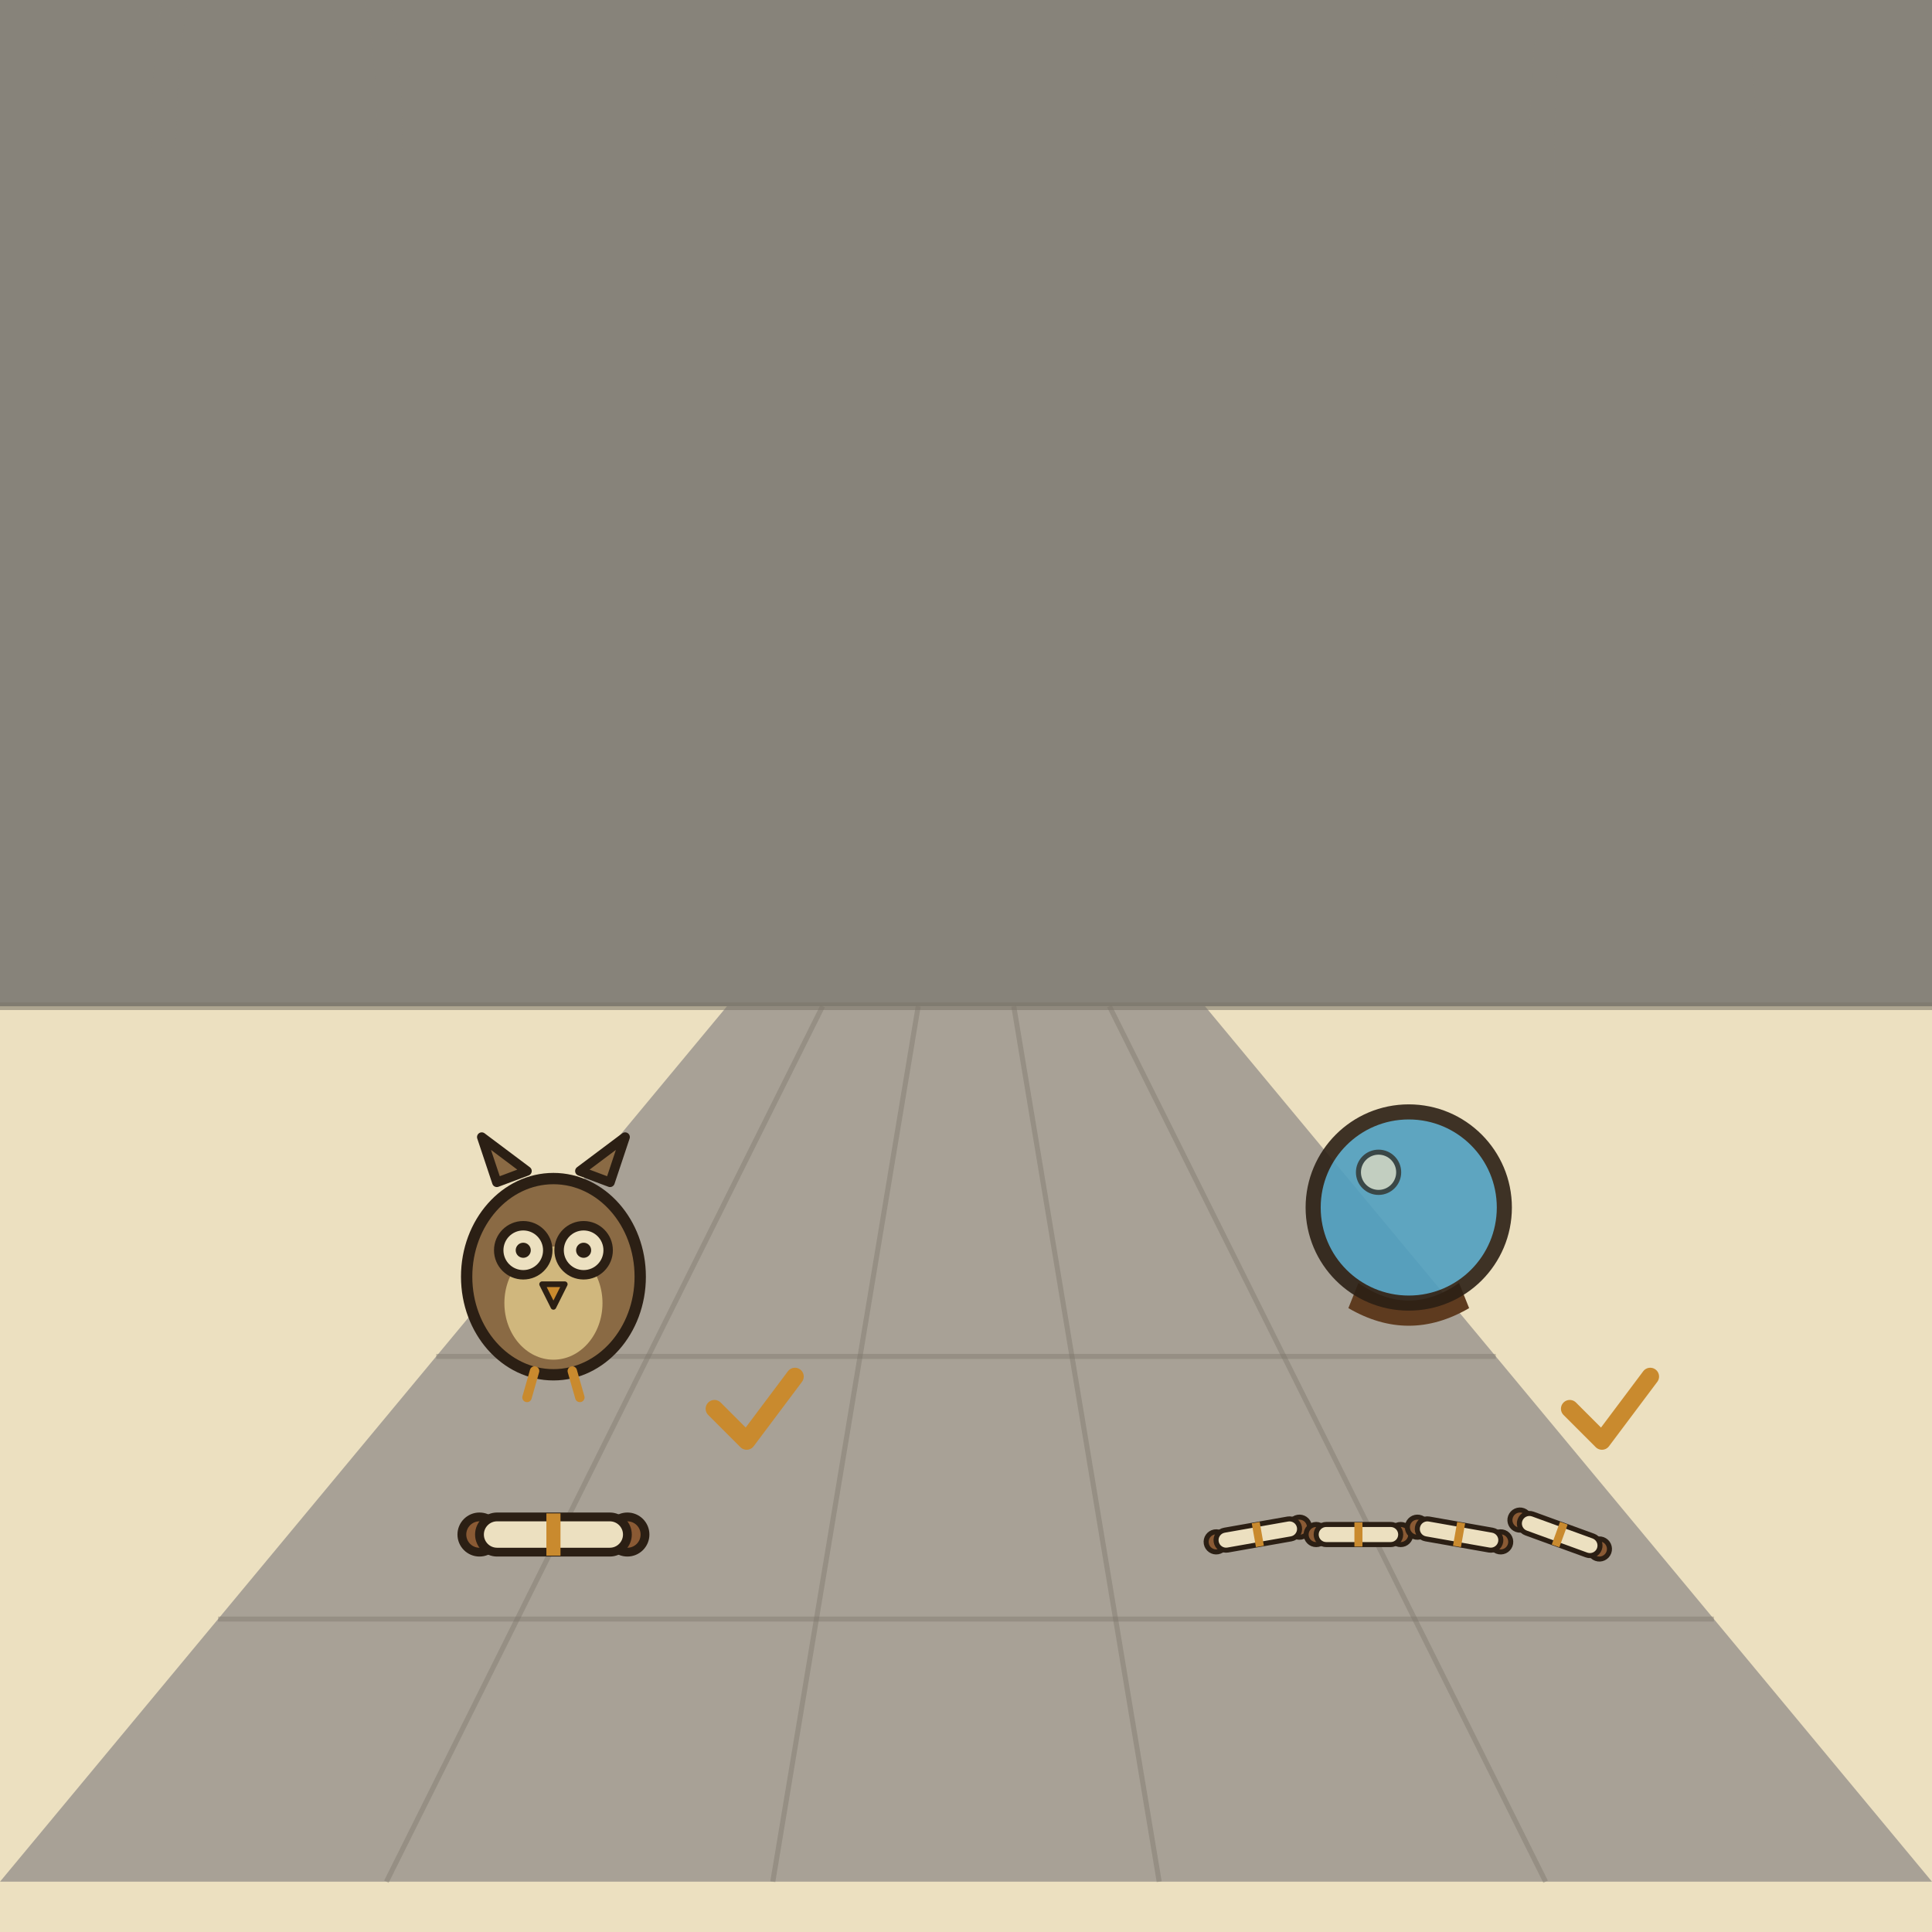
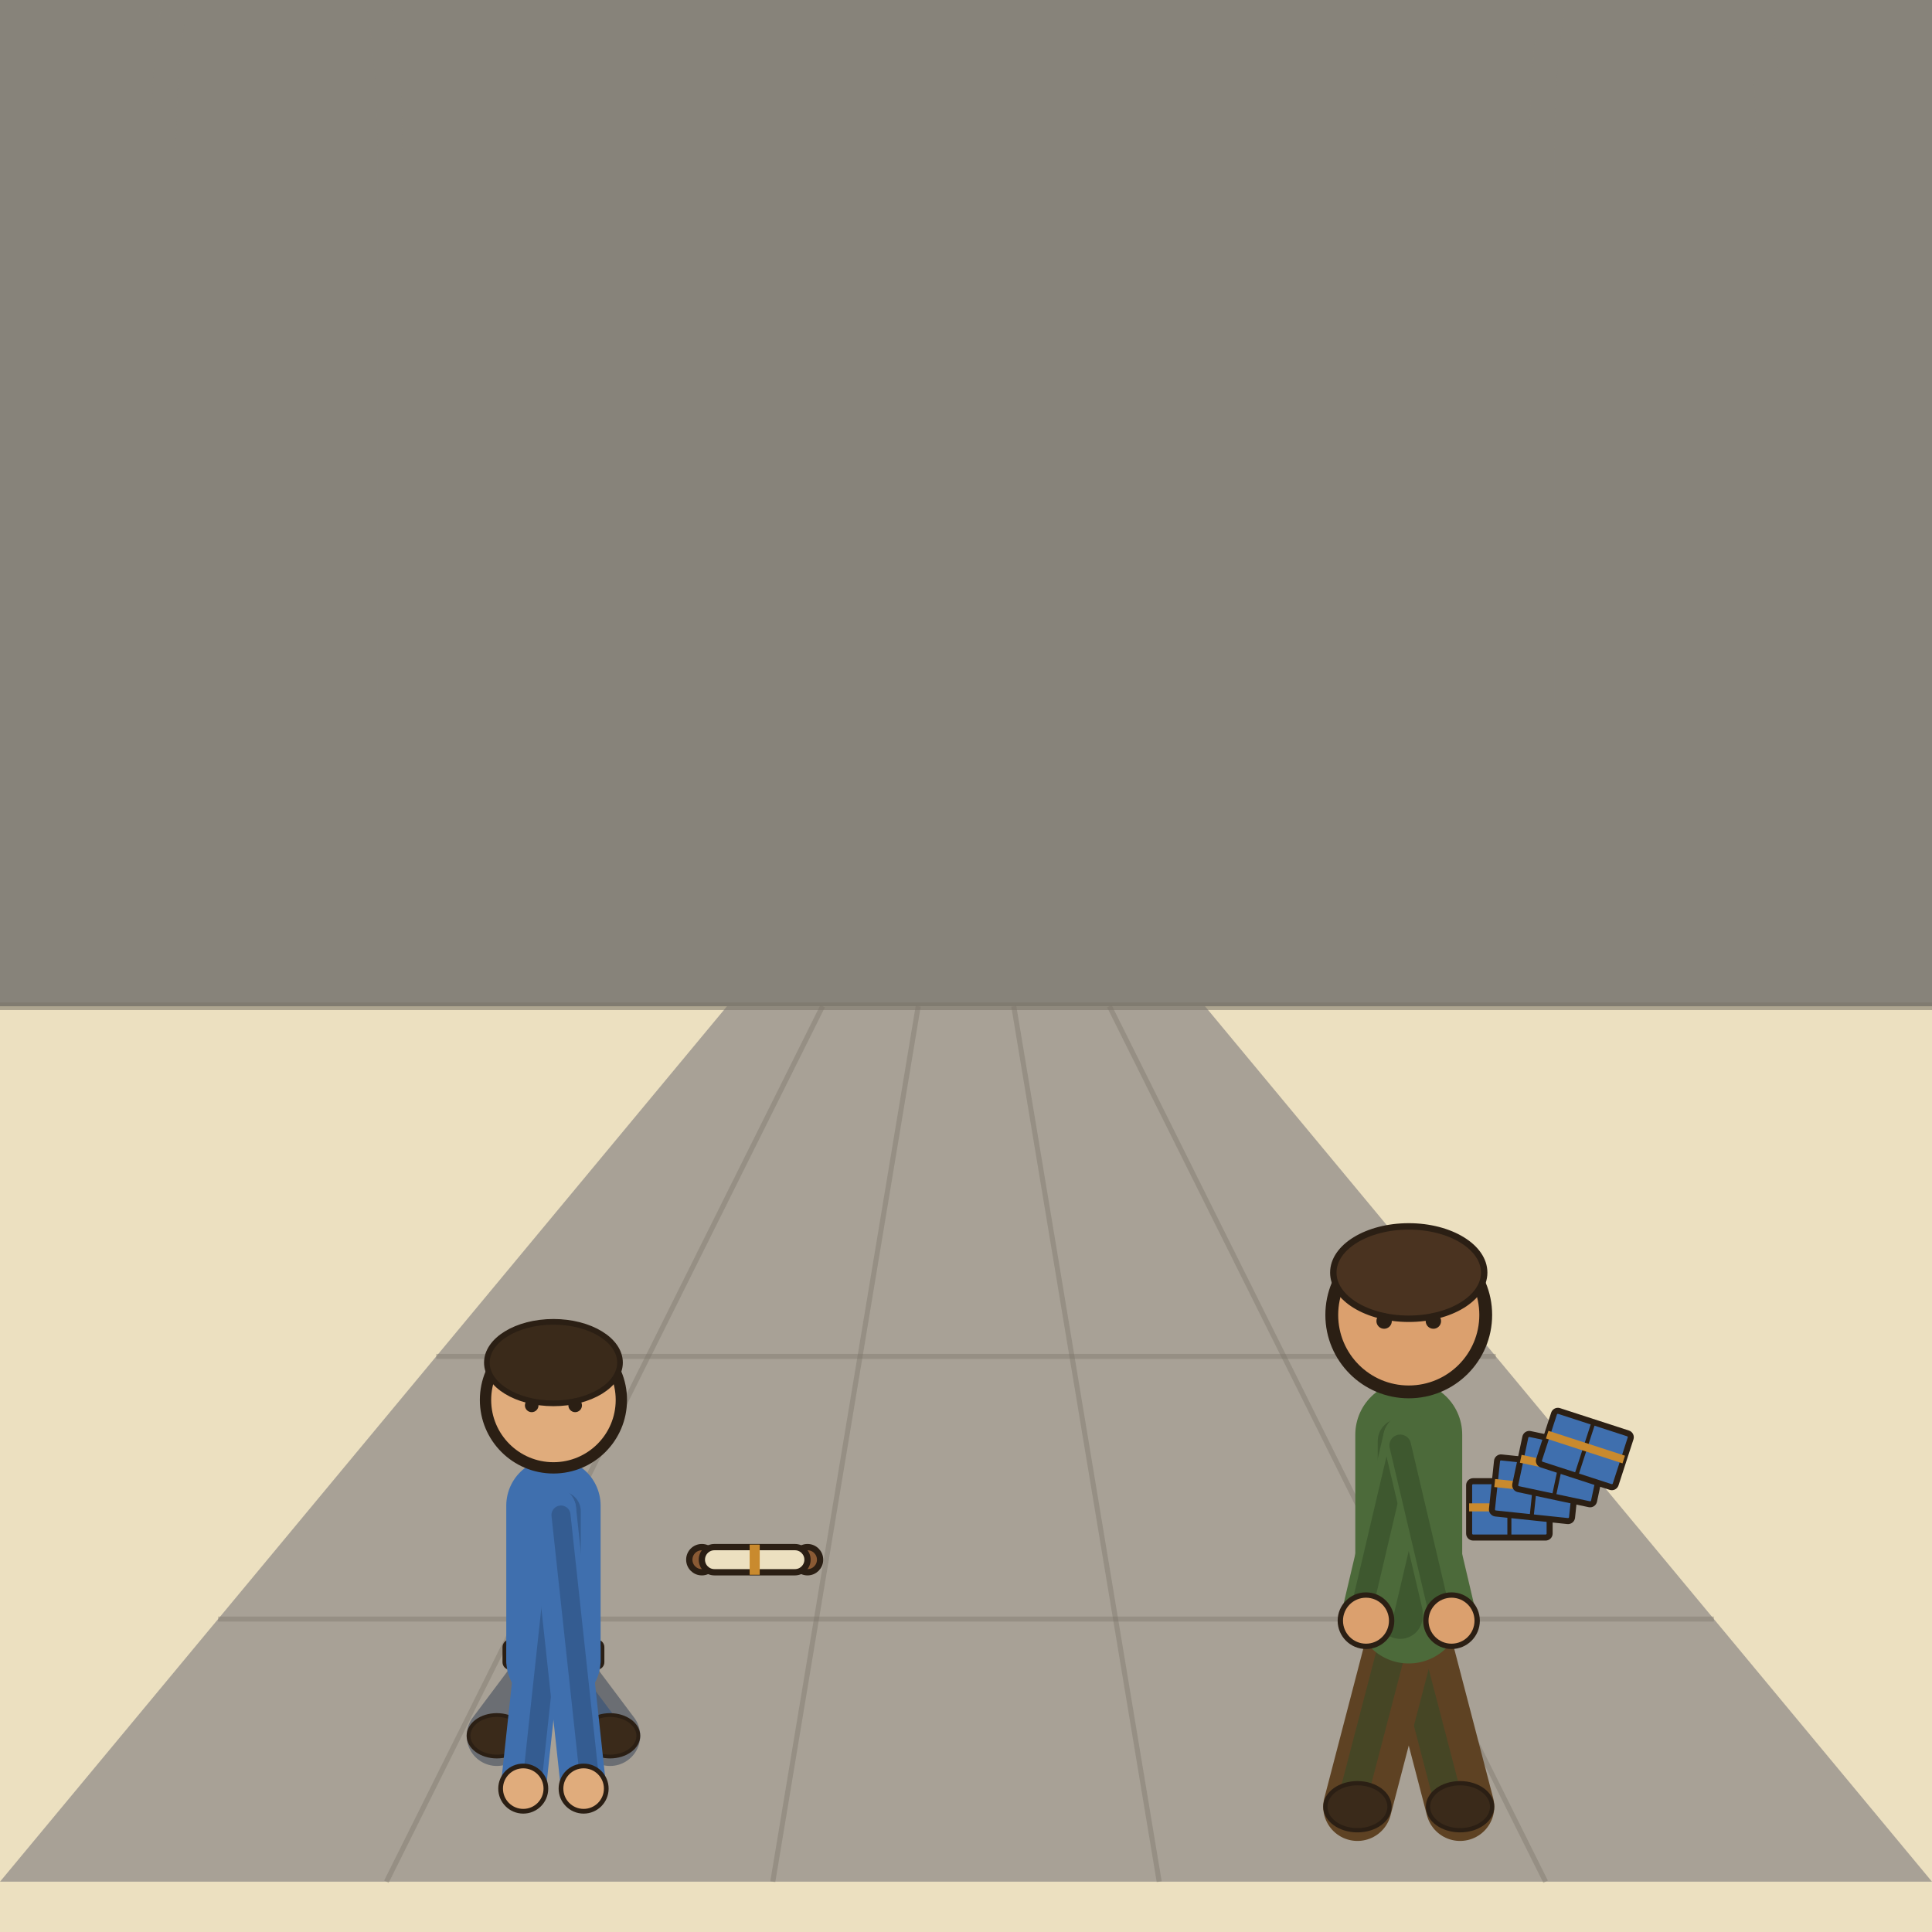
<svg xmlns="http://www.w3.org/2000/svg" viewBox="0 0 768 768">
  <rect x="0" y="0" width="768" height="768" fill="#ece0c0" />
  <rect x="0" y="0" width="768" height="400" fill="#87837a" />
  <polygon points="289,400 479,400 768,748 0,748" fill="#a8a196" />
  <line x1="327.0" y1="400" x2="153.6" y2="748" stroke="#7a7468" stroke-width="2" opacity="0.4" />
  <line x1="365.0" y1="400" x2="307.2" y2="748" stroke="#7a7468" stroke-width="2" opacity="0.4" />
  <line x1="403.0" y1="400" x2="460.8" y2="748" stroke="#7a7468" stroke-width="2" opacity="0.4" />
  <line x1="441.0" y1="400" x2="614.4" y2="748" stroke="#7a7468" stroke-width="2" opacity="0.4" />
  <line x1="173.4" y1="539.2" x2="594.6" y2="539.2" stroke="#7a7468" stroke-width="2" opacity="0.4" />
  <line x1="86.7" y1="643.6" x2="681.3" y2="643.6" stroke="#7a7468" stroke-width="2" opacity="0.4" />
  <line x1="0" y1="400" x2="768" y2="400" stroke="#7a7468" stroke-width="3" opacity="0.55" />
  <path d="M 65.0,280 L 65.0,60 Q 65.0,-50.0 110,-50.0 Q 155.0,-50.0 155.0,60 L 155.0,280" fill="none" stroke="#87837a" stroke-width="10" opacity="0.7" />
  <path d="M 613.0,280 L 613.0,60 Q 613.0,-50.0 658,-50.0 Q 703.0,-50.0 703.0,60 L 703.0,280" fill="none" stroke="#87837a" stroke-width="10" opacity="0.7" />
-   <g transform="translate(220,500) scale(0.75)">
-     <ellipse cx="0" cy="10" rx="46" ry="52" fill="#8a6a44" stroke="#2b1f14" stroke-width="6" />
-     <ellipse cx="0" cy="24" rx="26" ry="30" fill="#dcc487" opacity="0.85" />
-     <path d="M -30,-40 L -38,-64 L -14,-46 Z" fill="#8a6a44" stroke="#2b1f14" stroke-width="5" stroke-linejoin="round" />
-     <path d="M 30,-40 L 38,-64 L 14,-46 Z" fill="#8a6a44" stroke="#2b1f14" stroke-width="5" stroke-linejoin="round" />
-     <circle cx="-16" cy="-4" r="13" fill="#ece0c0" stroke="#2b1f14" stroke-width="5" />
-     <circle cx="-16" cy="-4" r="4" fill="#2b1f14" />
-     <circle cx="16" cy="-4" r="13" fill="#ece0c0" stroke="#2b1f14" stroke-width="5" />
-     <circle cx="16" cy="-4" r="4" fill="#2b1f14" />
-     <path d="M -6,14 L 6,14 L 0,26 Z" fill="#c98a2e" stroke="#2b1f14" stroke-width="3" stroke-linejoin="round" />
-     <line x1="-10" y1="60" x2="-14" y2="74" stroke="#c98a2e" stroke-width="5" stroke-linecap="round" />
-     <line x1="10" y1="60" x2="14" y2="74" stroke="#c98a2e" stroke-width="5" stroke-linecap="round" />
+   <g transform="translate(220,660) scale(0.75,0.75) rotate(0)">
+     <line x1="0" y1="0" x2="-30" y2="40" stroke="#6b6e73" stroke-width="32" stroke-linecap="round" />
+     <line x1="4" y1="3" x2="-26" y2="43" stroke="#2b4d7a" stroke-width="13.4" stroke-linecap="round" opacity="0.55" />
+     <ellipse cx="-30" cy="40" rx="15" ry="11" fill="#3a2a1a" stroke="#2b1f14" stroke-width="2" />
+     <line x1="0" y1="0" x2="30" y2="40" stroke="#6b6e73" stroke-width="32" stroke-linecap="round" />
+     <line x1="4" y1="3" x2="34" y2="43" stroke="#2b4d7a" stroke-width="13.4" stroke-linecap="round" opacity="0.55" />
+     <ellipse cx="30" cy="40" rx="15" ry="11" fill="#3a2a1a" stroke="#2b1f14" stroke-width="2" />
+     <rect x="-26" y="-10" width="52" height="14" rx="3" fill="#2b4d7a" stroke="#2b1f14" stroke-width="2" />
+     <line x1="0" y1="-82.0" x2="0" y2="0" stroke="#3f6fae" stroke-width="50" stroke-linecap="round" />
+     <line x1="4" y1="-79.0" x2="4" y2="3" stroke="#2b4d7a" stroke-width="21.0" stroke-linecap="round" opacity="0.55" />
+     <line x1="0" y1="-80" x2="-16" y2="68" stroke="#3f6fae" stroke-width="24" stroke-linecap="round" />
+     <line x1="4" y1="-77" x2="-12" y2="71" stroke="#2b4d7a" stroke-width="10.1" stroke-linecap="round" opacity="0.55" />
+     <circle cx="-16" cy="68" r="12" fill="#e0ac7c" stroke="#2b1f14" stroke-width="2.5" />
+     <line x1="0" y1="-80" x2="16" y2="68" stroke="#3f6fae" stroke-width="24" stroke-linecap="round" />
+     <line x1="4" y1="-77" x2="20" y2="71" stroke="#2b4d7a" stroke-width="10.1" stroke-linecap="round" opacity="0.55" />
+     <circle cx="16" cy="68" r="12" fill="#e0ac7c" stroke="#2b1f14" stroke-width="2.5" />
+     <circle cx="0" cy="-138" r="36" fill="#e0ac7c" stroke="#2b1f14" stroke-width="6" />
+     <ellipse cx="0" cy="-157.8" rx="35.28" ry="21.6" fill="#3a2a1a" stroke="#2b1f14" stroke-width="3" />
+     <circle cx="-11.52" cy="-135.12" r="3.6" fill="#2b1f14" />
+     <circle cx="11.52" cy="-135.12" r="3.6" fill="#2b1f14" />
  </g>
-   <g transform="translate(220,610) rotate(0) scale(0.7)">
+   <g transform="translate(300,620) rotate(0) scale(0.5)">
    <circle cx="-42" cy="0" r="10" fill="#8a5a34" stroke="#2b1f14" stroke-width="5" />
    <circle cx="42" cy="0" r="10" fill="#8a5a34" stroke="#2b1f14" stroke-width="5" />
    <rect x="-42" y="-10" width="84" height="20" rx="10" fill="#ece0c0" stroke="#2b1f14" stroke-width="5" />
    <rect x="-4" y="-12" width="8" height="24" fill="#c98a2e" />
  </g>
-   <g transform="translate(300,560) scale(1.0)">
-     <polyline points="-16,0 -3.2,12.8 16,-12.8" fill="none" stroke="#c98a2e" stroke-width="7" stroke-linecap="round" stroke-linejoin="round" />
+   <g transform="translate(560,640) scale(-0.85,0.85) rotate(0)">
+     <line x1="0" y1="0" x2="-24" y2="92" stroke="#5e4223" stroke-width="32" stroke-linecap="round" />
+     <line x1="4" y1="3" x2="-20" y2="95" stroke="#334927" stroke-width="13.4" stroke-linecap="round" opacity="0.55" />
+     <ellipse cx="-24" cy="92" rx="15" ry="11" fill="#3a2a1a" stroke="#2b1f14" stroke-width="2" />
+     <line x1="0" y1="0" x2="24" y2="92" stroke="#5e4223" stroke-width="32" stroke-linecap="round" />
+     <line x1="4" y1="3" x2="28" y2="95" stroke="#334927" stroke-width="13.4" stroke-linecap="round" opacity="0.55" />
+     <ellipse cx="24" cy="92" rx="15" ry="11" fill="#3a2a1a" stroke="#2b1f14" stroke-width="2" />
+     <rect x="-26" y="-10" width="52" height="14" rx="3" fill="#334927" stroke="#2b1f14" stroke-width="2" />
+     <line x1="0" y1="-82.0" x2="0" y2="0" stroke="#4c6a3a" stroke-width="50" stroke-linecap="round" />
+     <line x1="4" y1="-79.0" x2="4" y2="3" stroke="#334927" stroke-width="21.0" stroke-linecap="round" opacity="0.55" />
+     <line x1="0" y1="-80" x2="20" y2="5" stroke="#4c6a3a" stroke-width="24" stroke-linecap="round" />
+     <line x1="4" y1="-77" x2="24" y2="8" stroke="#334927" stroke-width="10.1" stroke-linecap="round" opacity="0.55" />
+     <circle cx="20" cy="5" r="12" fill="#dba06e" stroke="#2b1f14" stroke-width="2.5" />
+     <line x1="0" y1="-80" x2="-20" y2="5" stroke="#4c6a3a" stroke-width="24" stroke-linecap="round" />
+     <line x1="4" y1="-77" x2="-16" y2="8" stroke="#334927" stroke-width="10.1" stroke-linecap="round" opacity="0.55" />
+     <circle cx="-20" cy="5" r="12" fill="#dba06e" stroke="#2b1f14" stroke-width="2.5" />
+     <circle cx="0" cy="-138" r="36" fill="#dba06e" stroke="#2b1f14" stroke-width="6" />
+     <ellipse cx="0" cy="-157.8" rx="35.28" ry="21.6" fill="#4a3320" stroke="#2b1f14" stroke-width="3" />
+     <circle cx="-11.52" cy="-135.12" r="3.6" fill="#2b1f14" />
+     <circle cx="11.52" cy="-135.12" r="3.6" fill="#2b1f14" />
  </g>
-   <g transform="translate(560,480) scale(1.0)">
-     <path d="M -20,30 Q 0,44 20,30 L 24,40 Q 0,54 -24,40 Z" fill="#5e3b1f" />
-     <circle cx="0" cy="0" r="38" fill="#4f9fc0" stroke="#2b1f14" stroke-width="6" opacity="0.9" />
-     <circle cx="-12" cy="-14" r="8" fill="#ece0c0" stroke="#2b1f14" stroke-width="2" opacity="0.7" />
+   <g transform="translate(600,600) rotate(0) scale(0.4)">
+     <rect x="-40" y="-28" width="80" height="56" rx="4" fill="#3f6fae" stroke="#2b1f14" stroke-width="6" />
+     <line x1="0" y1="-28" x2="0" y2="28" stroke="#2b1f14" stroke-width="4" />
+     <rect x="-40" y="-6" width="80" height="8" fill="#c98a2e" />
  </g>
-   <g transform="translate(500,610) rotate(-10) scale(0.4)">
-     <circle cx="-42" cy="0" r="10" fill="#8a5a34" stroke="#2b1f14" stroke-width="5" />
-     <circle cx="42" cy="0" r="10" fill="#8a5a34" stroke="#2b1f14" stroke-width="5" />
-     <rect x="-42" y="-10" width="84" height="20" rx="10" fill="#ece0c0" stroke="#2b1f14" stroke-width="5" />
-     <rect x="-4" y="-12" width="8" height="24" fill="#c98a2e" />
+   <g transform="translate(610,592) rotate(6) scale(0.4)">
+     <rect x="-40" y="-28" width="80" height="56" rx="4" fill="#3f6fae" stroke="#2b1f14" stroke-width="6" />
+     <line x1="0" y1="-28" x2="0" y2="28" stroke="#2b1f14" stroke-width="4" />
+     <rect x="-40" y="-6" width="80" height="8" fill="#c98a2e" />
  </g>
-   <g transform="translate(540,610) rotate(0) scale(0.4)">
-     <circle cx="-42" cy="0" r="10" fill="#8a5a34" stroke="#2b1f14" stroke-width="5" />
-     <circle cx="42" cy="0" r="10" fill="#8a5a34" stroke="#2b1f14" stroke-width="5" />
-     <rect x="-42" y="-10" width="84" height="20" rx="10" fill="#ece0c0" stroke="#2b1f14" stroke-width="5" />
-     <rect x="-4" y="-12" width="8" height="24" fill="#c98a2e" />
+   <g transform="translate(620,584) rotate(12) scale(0.4)">
+     <rect x="-40" y="-28" width="80" height="56" rx="4" fill="#3f6fae" stroke="#2b1f14" stroke-width="6" />
+     <line x1="0" y1="-28" x2="0" y2="28" stroke="#2b1f14" stroke-width="4" />
+     <rect x="-40" y="-6" width="80" height="8" fill="#c98a2e" />
  </g>
-   <g transform="translate(580,610) rotate(10) scale(0.4)">
-     <circle cx="-42" cy="0" r="10" fill="#8a5a34" stroke="#2b1f14" stroke-width="5" />
-     <circle cx="42" cy="0" r="10" fill="#8a5a34" stroke="#2b1f14" stroke-width="5" />
-     <rect x="-42" y="-10" width="84" height="20" rx="10" fill="#ece0c0" stroke="#2b1f14" stroke-width="5" />
-     <rect x="-4" y="-12" width="8" height="24" fill="#c98a2e" />
-   </g>
-   <g transform="translate(620,610) rotate(20) scale(0.4)">
-     <circle cx="-42" cy="0" r="10" fill="#8a5a34" stroke="#2b1f14" stroke-width="5" />
-     <circle cx="42" cy="0" r="10" fill="#8a5a34" stroke="#2b1f14" stroke-width="5" />
-     <rect x="-42" y="-10" width="84" height="20" rx="10" fill="#ece0c0" stroke="#2b1f14" stroke-width="5" />
-     <rect x="-4" y="-12" width="8" height="24" fill="#c98a2e" />
-   </g>
-   <g transform="translate(640,560) scale(1.0)">
-     <polyline points="-16,0 -3.2,12.8 16,-12.8" fill="none" stroke="#c98a2e" stroke-width="7" stroke-linecap="round" stroke-linejoin="round" />
+   <g transform="translate(630,576) rotate(18) scale(0.4)">
+     <rect x="-40" y="-28" width="80" height="56" rx="4" fill="#3f6fae" stroke="#2b1f14" stroke-width="6" />
+     <line x1="0" y1="-28" x2="0" y2="28" stroke="#2b1f14" stroke-width="4" />
+     <rect x="-40" y="-6" width="80" height="8" fill="#c98a2e" />
  </g>
</svg>
